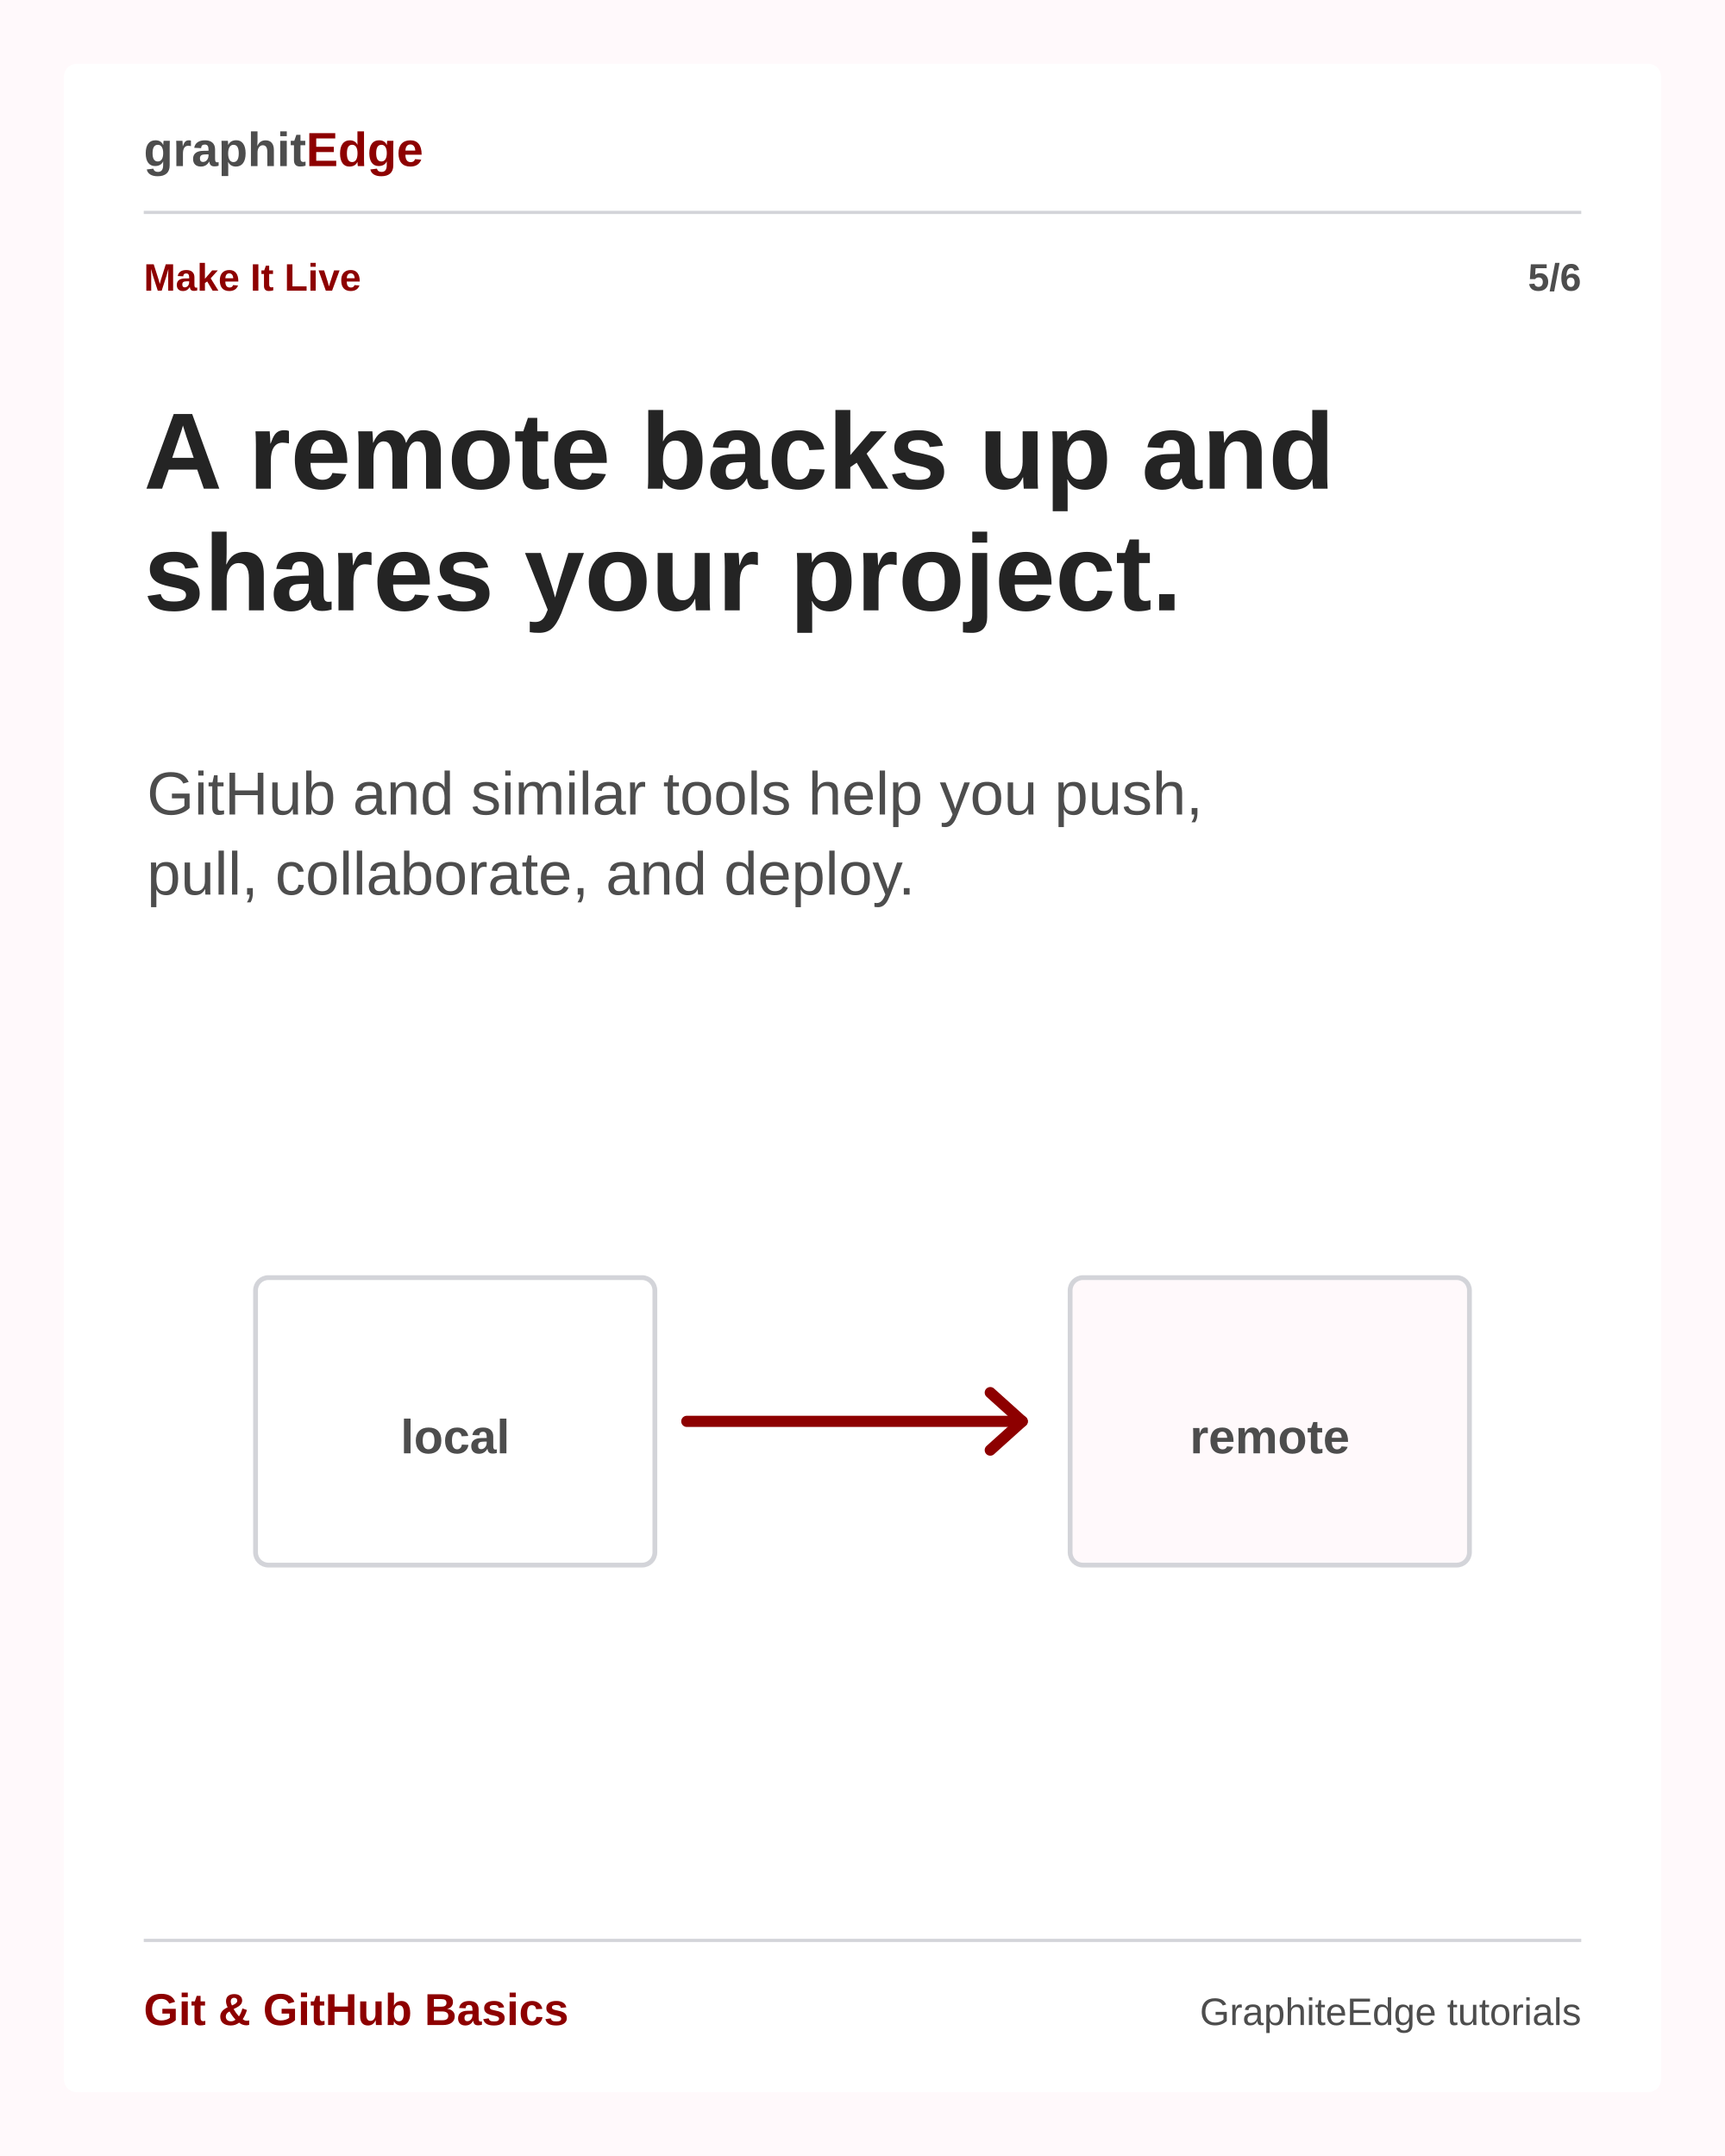
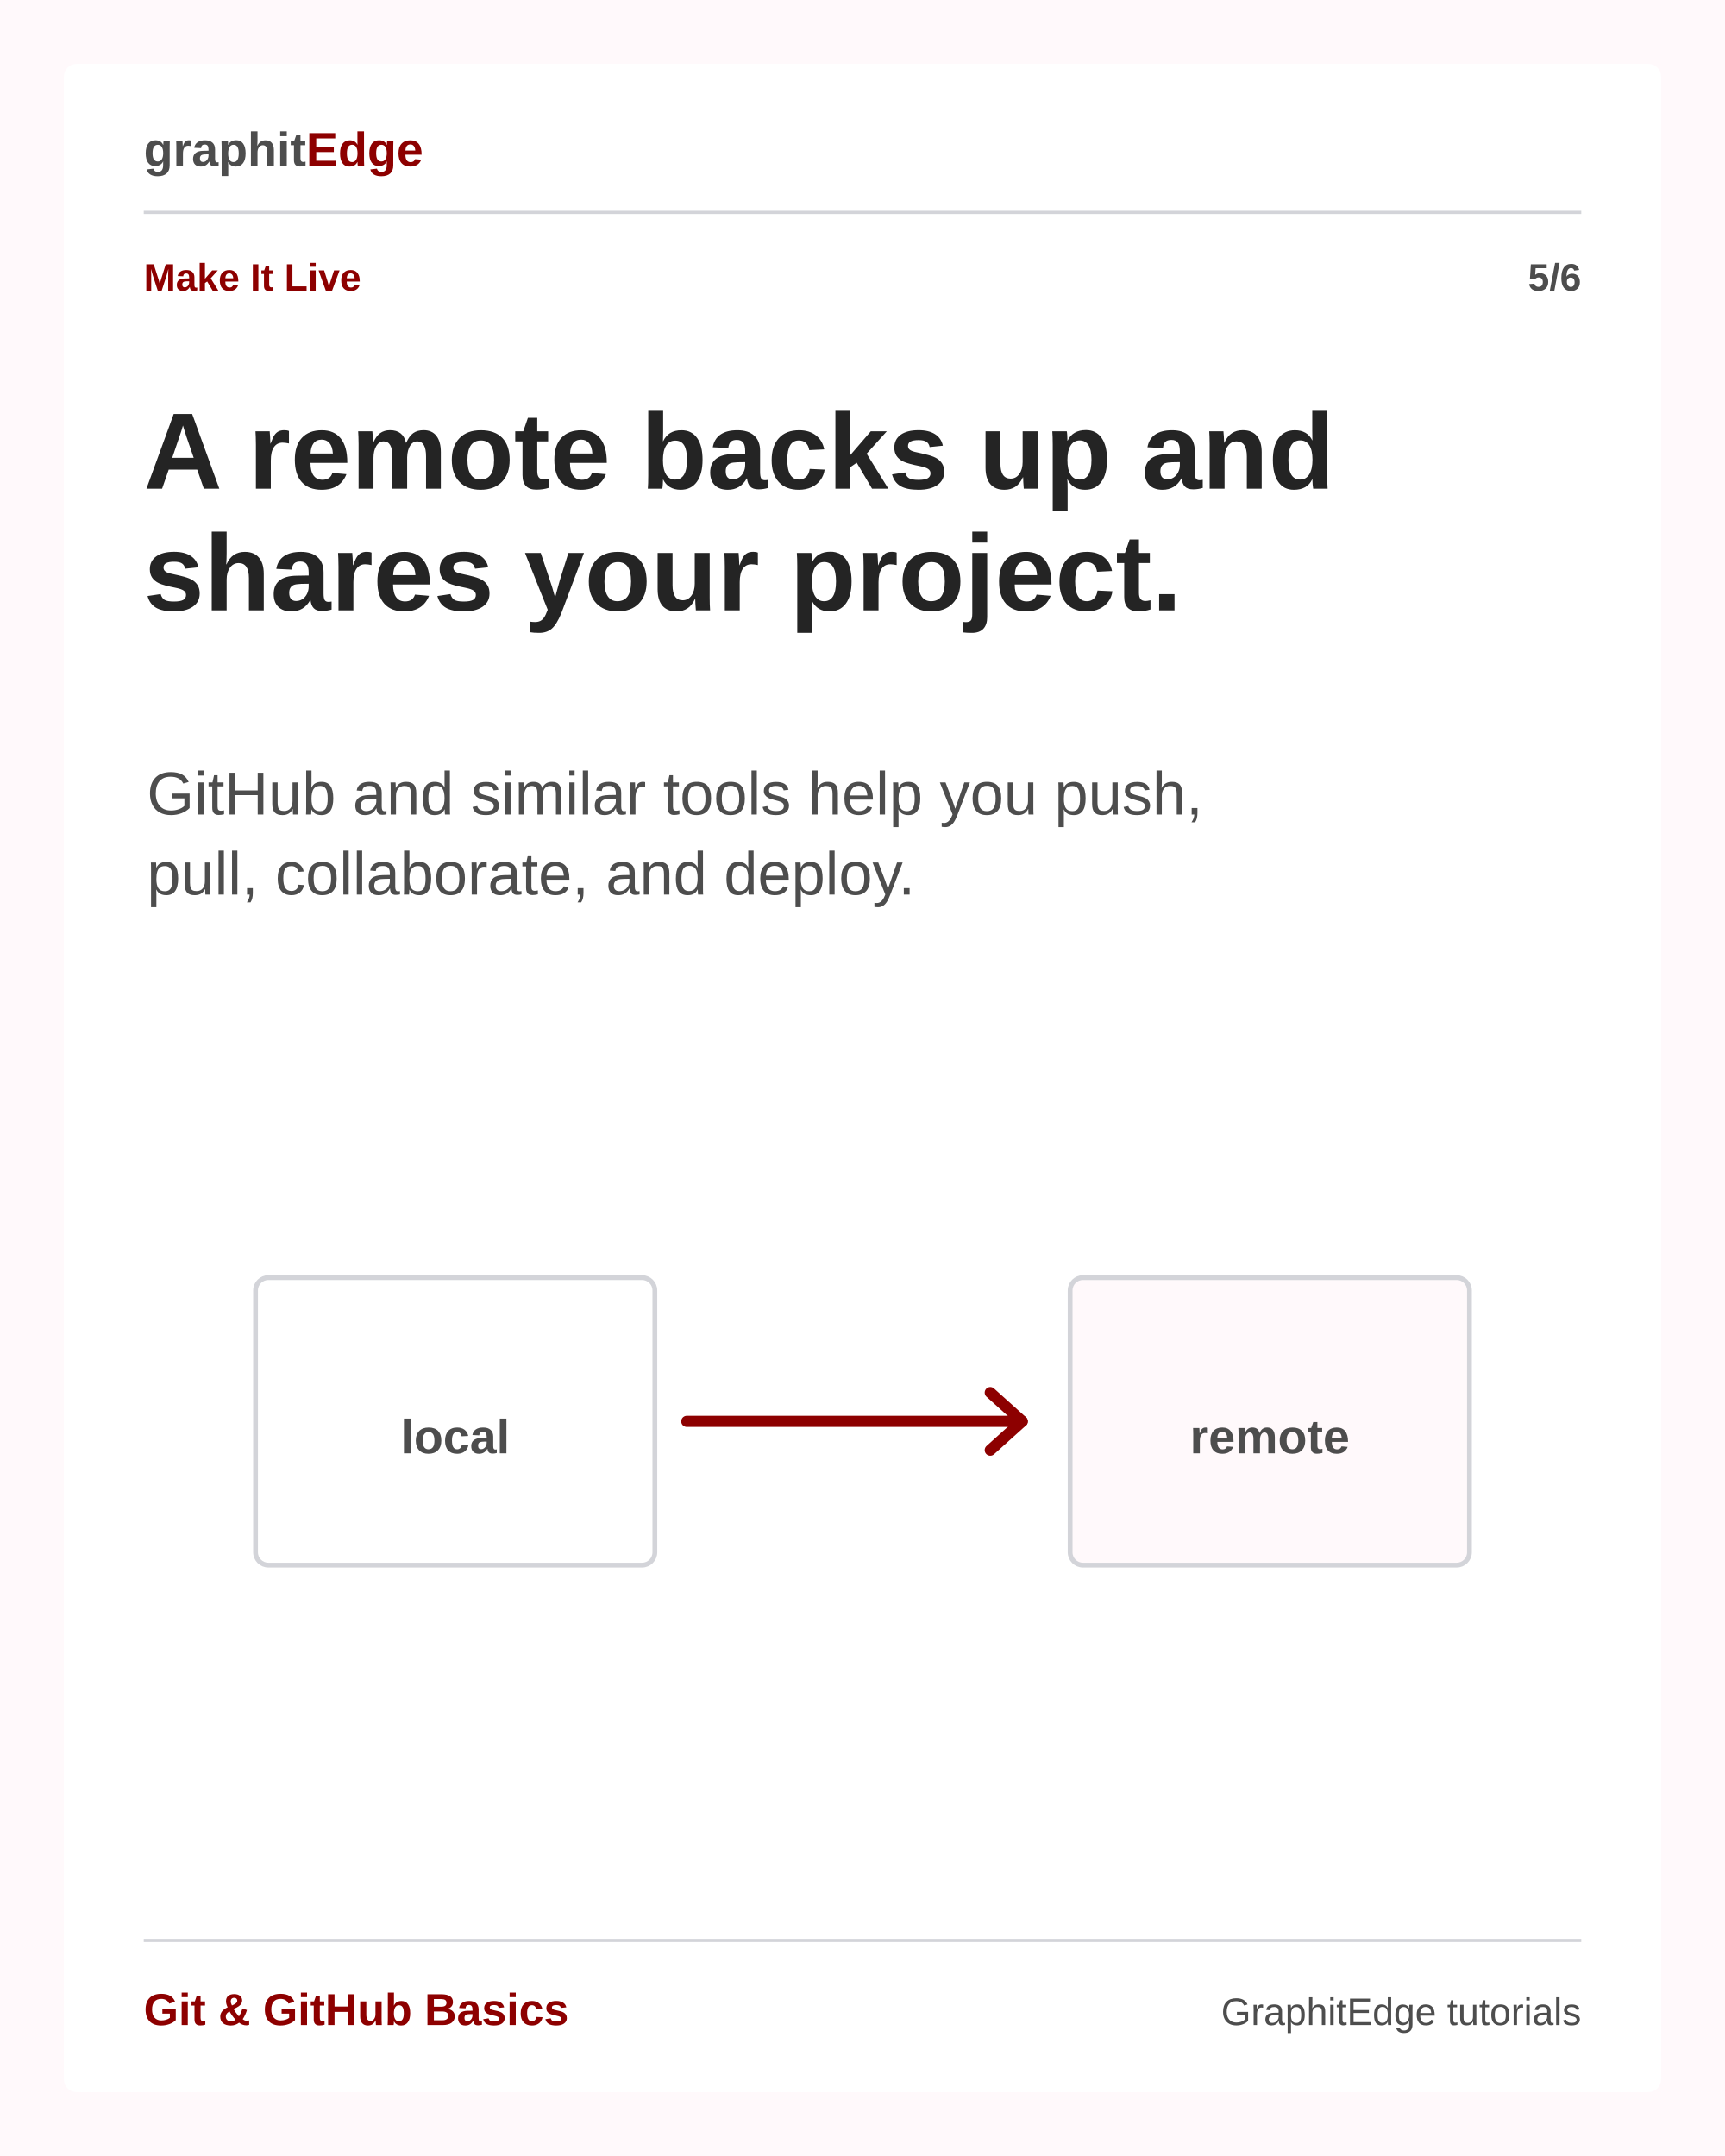
<svg xmlns="http://www.w3.org/2000/svg" width="1080" height="1350" viewBox="0 0 1080 1350" version="1.1" role="img" aria-labelledby="title desc">
  <rect width="1080" height="1350" fill="#fff9fb" />
  <rect x="40" y="40" width="1000" height="1270" rx="8" fill="#ffffff" />
  <g id="brand-header">
    <text x="90" y="104" font-family="PT Sans, Arial, sans-serif" font-size="30" font-weight="700" letter-spacing="0" fill="#4d4d4d">graphit<tspan fill="#8d0000">Edge</tspan>
    </text>
    <rect x="90" y="132" width="900" height="2" fill="#d3d4d9" />
    <text x="90" y="182" font-family="PT Sans, Arial, sans-serif" font-size="24" font-weight="700" letter-spacing="0" fill="#8d0000">Make It Live</text>
    <text x="990" y="182" text-anchor="end" font-family="PT Sans, Arial, sans-serif" font-size="24" font-weight="700" letter-spacing="0" fill="#4d4d4d">5/6</text>
  </g>
  <g id="message">
    <text x="90" y="306" text-anchor="start" font-family="Raleway, Arial, sans-serif" font-size="68" font-weight="700" letter-spacing="0" fill="#242424">A remote backs up and</text>
    <text x="90" y="382.16" text-anchor="start" font-family="Raleway, Arial, sans-serif" font-size="68" font-weight="700" letter-spacing="0" fill="#242424">shares your project.</text>
    <text x="92" y="510" text-anchor="start" font-family="PT Sans, Arial, sans-serif" font-size="38" font-weight="400" letter-spacing="0" fill="#4d4d4d">GitHub and similar tools help you push,</text>
    <text x="92" y="560.16" text-anchor="start" font-family="PT Sans, Arial, sans-serif" font-size="38" font-weight="400" letter-spacing="0" fill="#4d4d4d">pull, collaborate, and deploy.</text>
  </g>
  <g id="visual">
    <rect x="160" y="800" width="250" height="180" rx="8" fill="#ffffff" stroke="#d3d4d9" stroke-width="3" />
    <rect x="670" y="800" width="250" height="180" rx="8" fill="#fff9fb" stroke="#d3d4d9" stroke-width="3" />
    <path d="M 430 890 L 640 890" stroke="#8d0000" stroke-width="7" stroke-linecap="round" />
    <path d="M 620 872 L 640 890 L 620 908" fill="none" stroke="#8d0000" stroke-width="7" stroke-linecap="round" stroke-linejoin="round" />
    <text x="285" y="910" text-anchor="middle" font-family="PT Sans, Arial, sans-serif" font-size="30" font-weight="700" letter-spacing="0" fill="#4d4d4d">local</text>
    <text x="795" y="910" text-anchor="middle" font-family="PT Sans, Arial, sans-serif" font-size="30" font-weight="700" letter-spacing="0" fill="#4d4d4d">remote</text>
  </g>
  <g id="footer">
    <rect x="90" y="1214" width="900" height="2" fill="#d3d4d9" />
    <text x="90" y="1268" font-family="PT Sans, Arial, sans-serif" font-size="28" font-weight="700" letter-spacing="0" fill="#8d0000">Git &amp; GitHub Basics</text>
-     <text x="990" y="1268" text-anchor="end" font-family="PT Sans, Arial, sans-serif" font-size="24" font-weight="400" letter-spacing="0" fill="#4d4d4d">GraphiteEdge tutorials</text>
+     <text x="990" y="1268" text-anchor="end" font-family="PT Sans, Arial, sans-serif" font-size="24" font-weight="400" letter-spacing="0" fill="#4d4d4d">GraphitEdge tutorials</text>
  </g>
</svg>
